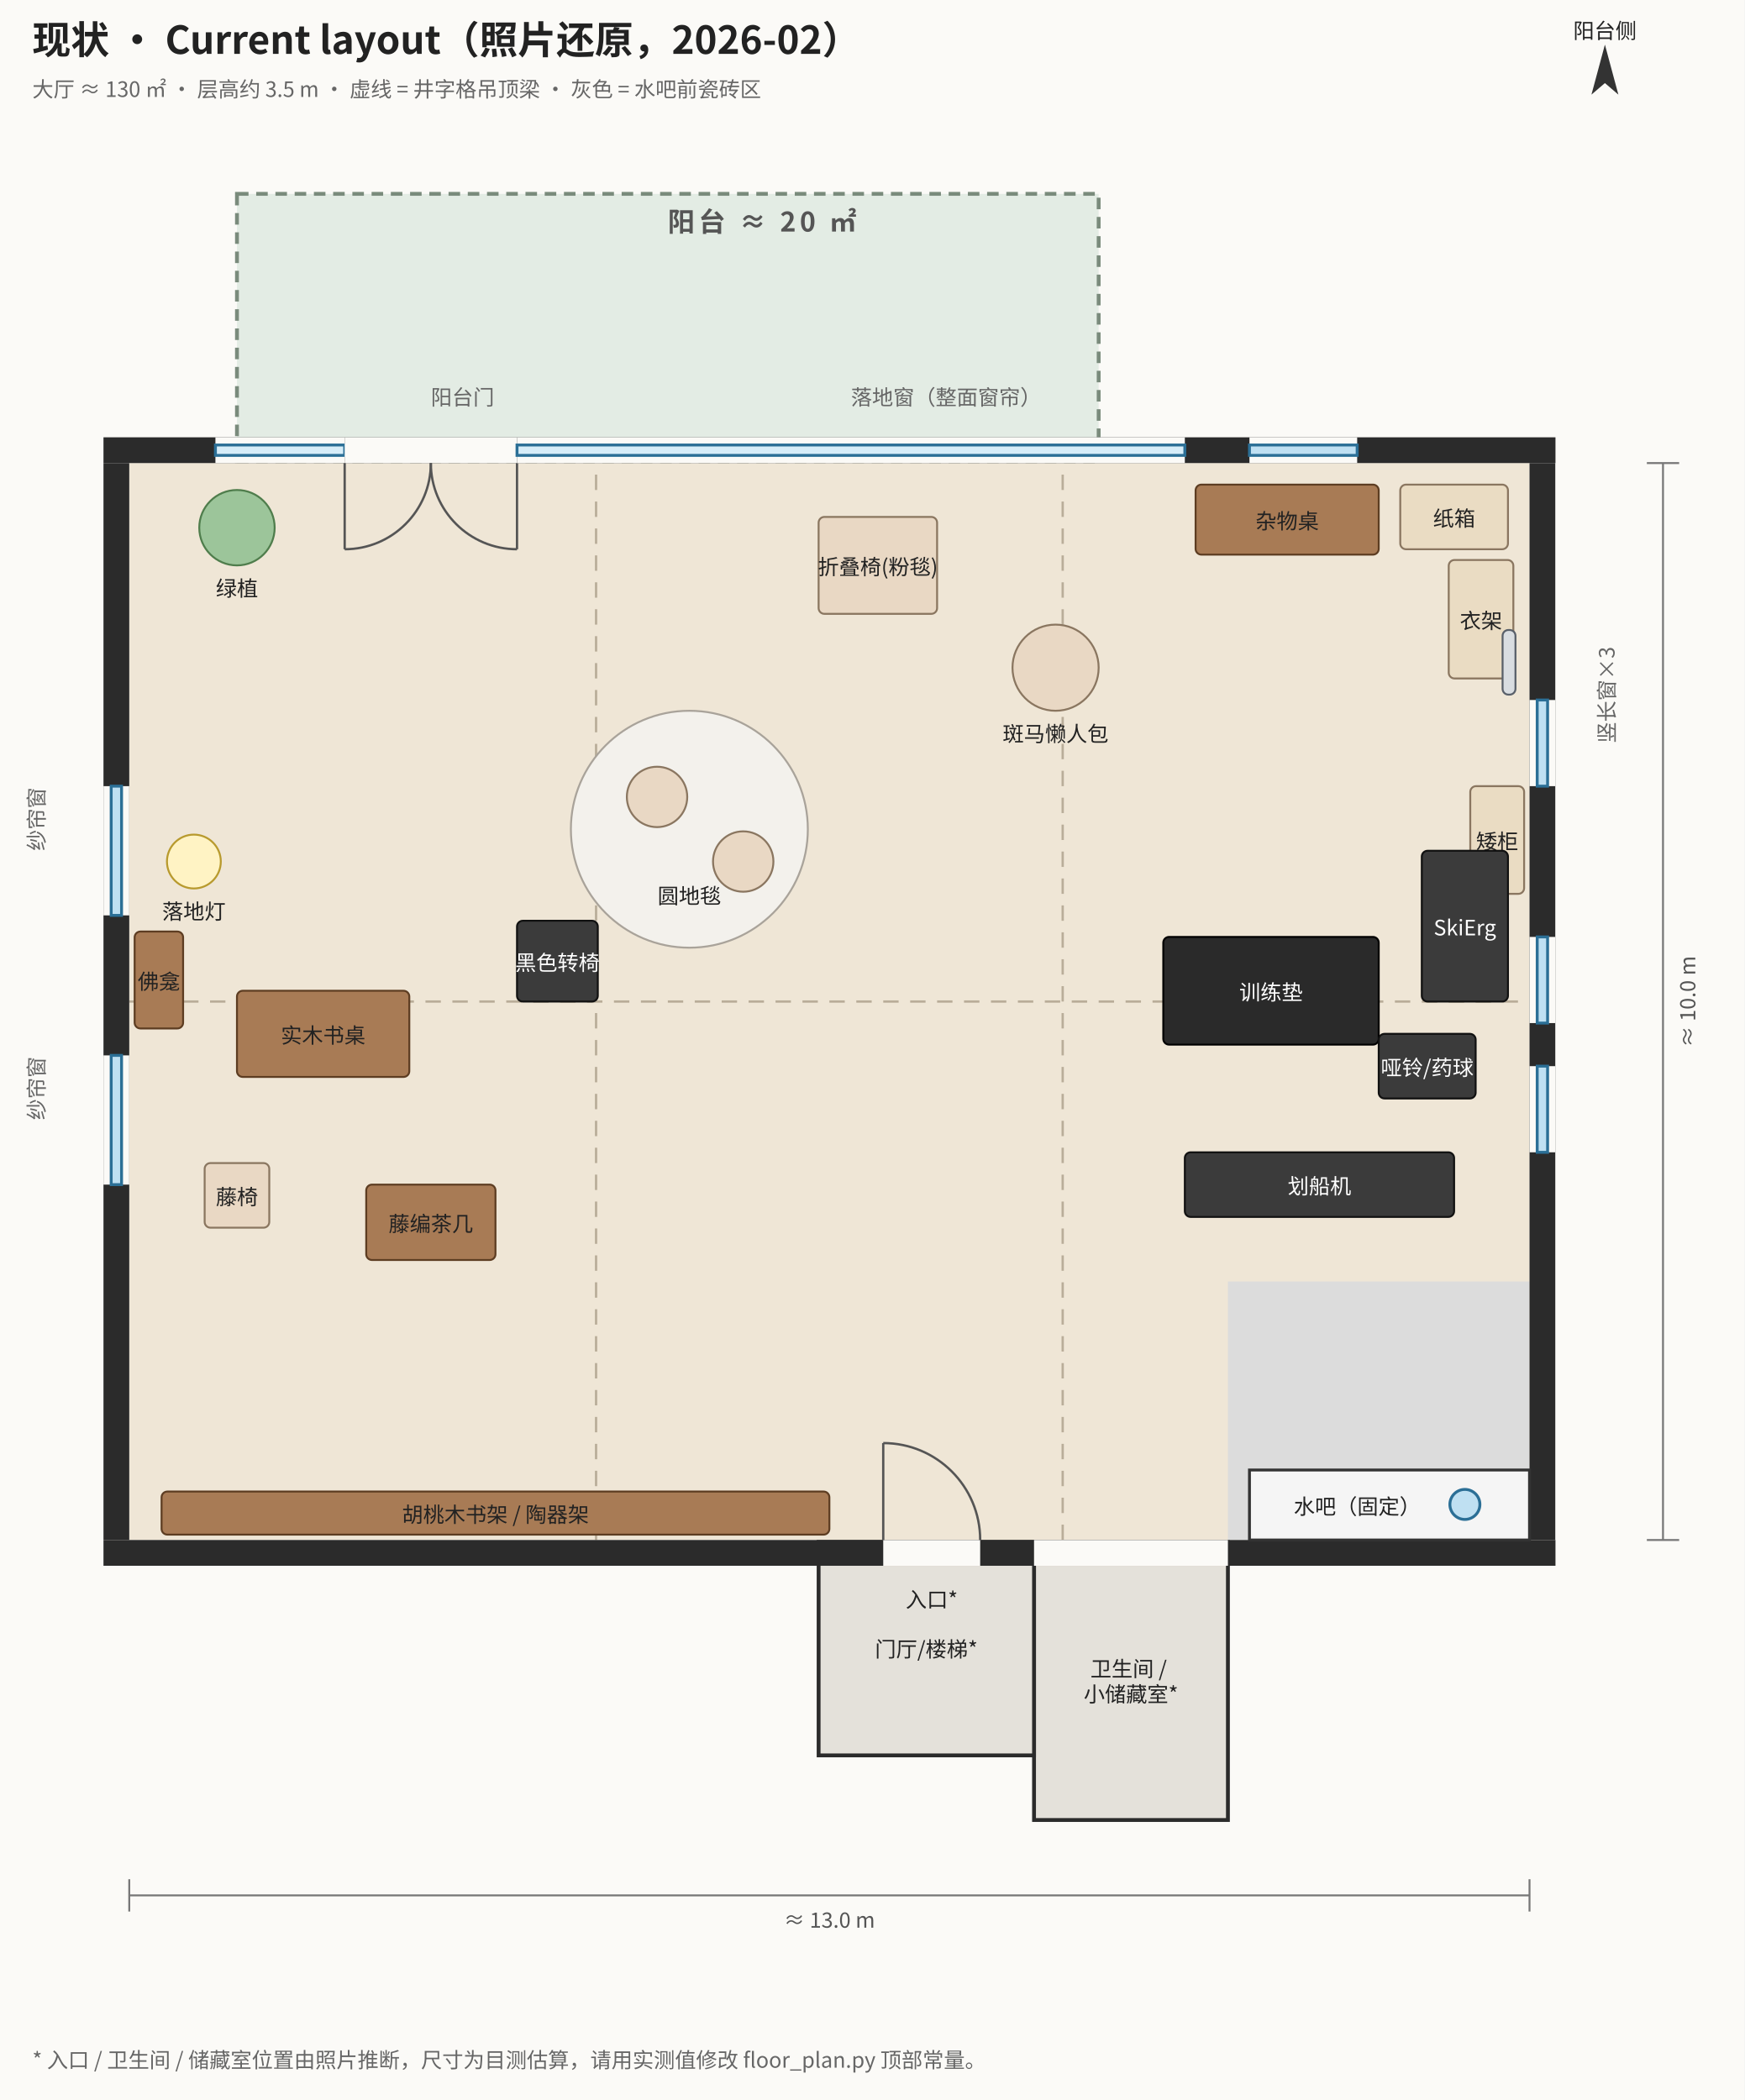
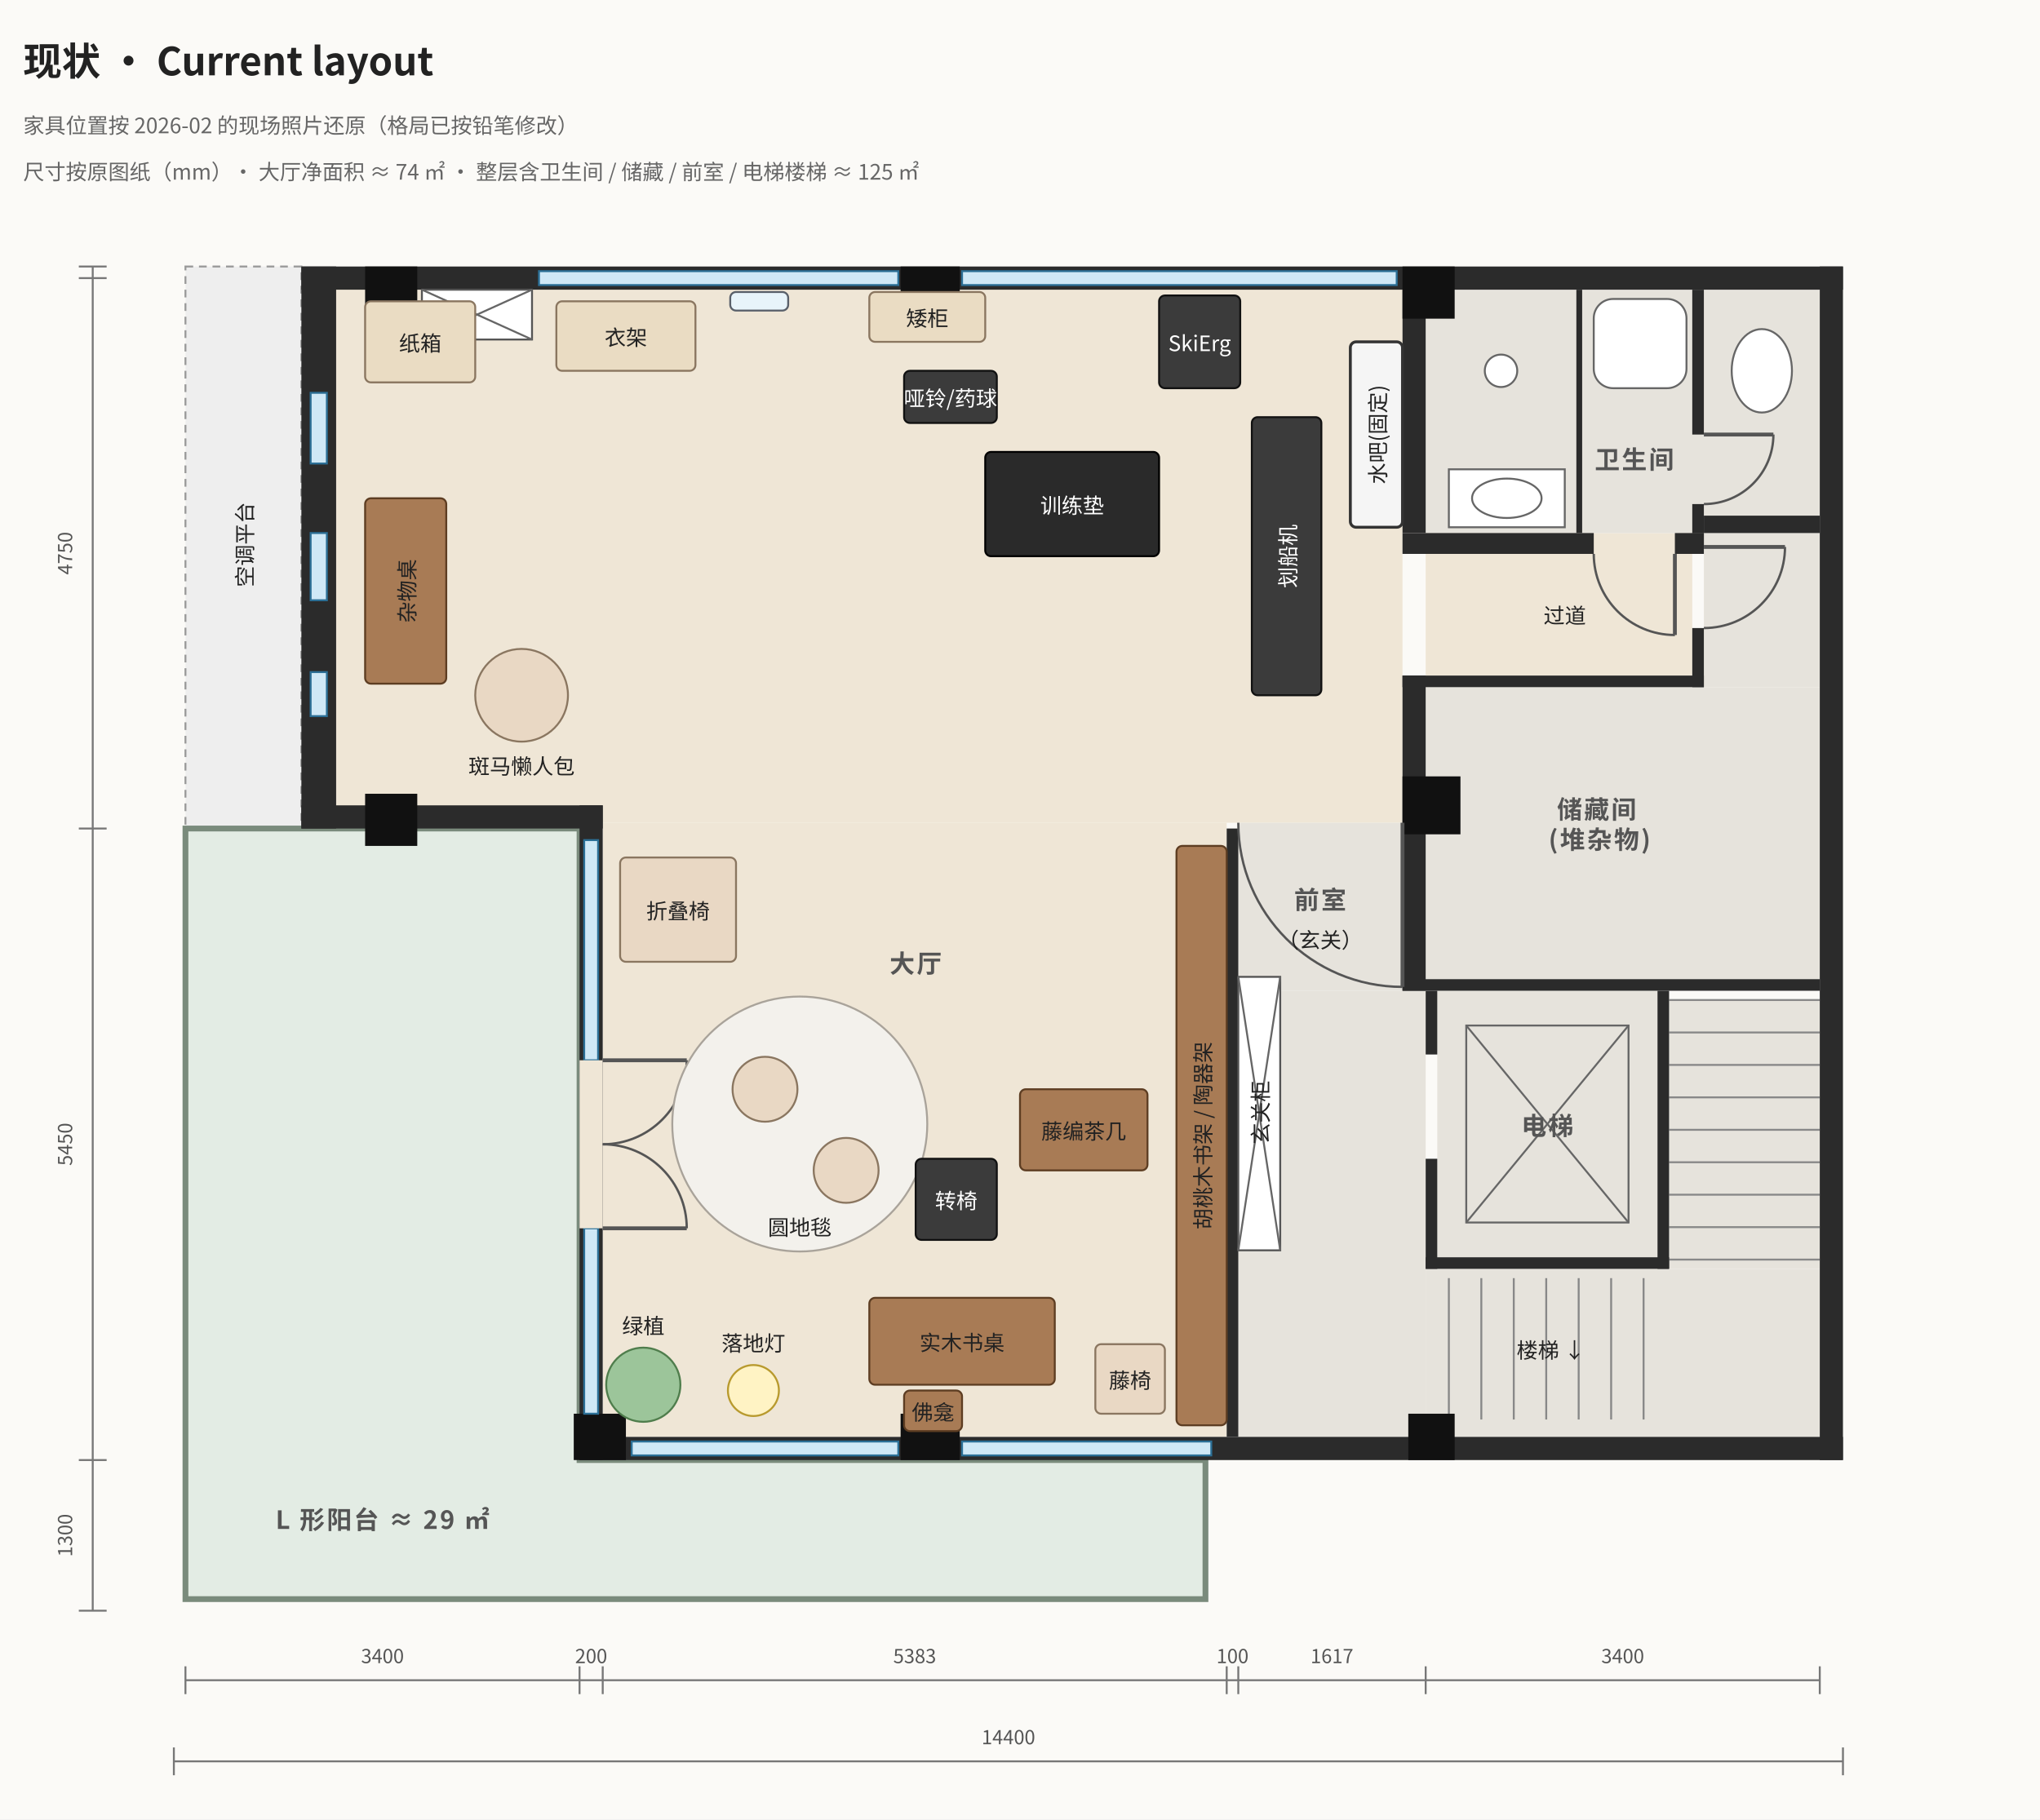
- <svg xmlns="http://www.w3.org/2000/svg" viewBox="0 0 907 1092" width="907" height="1092">
+ <svg xmlns="http://www.w3.org/2000/svg" viewBox="-90 -138 1056 942" width="1056" height="942">
  <style>
  .bg{fill:#fbfaf7}
  .floor{fill:#efe6d6}
+   .annex{fill:#e6e3dc}
+   .balcony{fill:#e3ece4;stroke:#7a8b7c;stroke-width:3}
+   .platform{fill:#eeeeee;stroke:#9a9a9a;stroke-width:1;stroke-dasharray:4 3}
  .wall{fill:#2b2b2b}
-   .annex{fill:#e4e1da;stroke:#2b2b2b;stroke-width:2}
-   .balcony{fill:#e3ece4;stroke:#7a8b7c;stroke-width:2;stroke-dasharray:6 4}
-   .tile{fill:#dcdcdc}
-   .beam{stroke:#b9ad99;stroke-width:1.2;stroke-dasharray:8 6;fill:none}
-   .window{fill:#bfe0f2;stroke:#2b6f96;stroke-width:1.5}
-   .glass{fill:#d7edf8;stroke:#2b6f96;stroke-width:1.5}
+   .column{fill:#111}
+   .window{fill:#cfe8f6;stroke:#2b6f96;stroke-width:1}
  .door{fill:none;stroke:#555;stroke-width:1.2}
+   .door-leaf{stroke:#555;stroke-width:2}
+   .tread{stroke:#888;stroke-width:1}
+   .lift{fill:none;stroke:#666;stroke-width:1}
+   .fixture{fill:#fff;stroke:#666;stroke-width:1}
  .wood{fill:#a87b55;stroke:#5d3d22;stroke-width:1}
  .soft{fill:#e9d8c4;stroke:#8a7660;stroke-width:1}
  .dark{fill:#3b3b3b;stroke:#111;stroke-width:1}
  .leather{fill:#1f1f1f;stroke:#000;stroke-width:1}
  .steel{fill:#c9ced3;stroke:#59606a;stroke-width:1.5}
  .metal{fill:#d9dde1;stroke:#59606a;stroke-width:1}
  .mirror{fill:#e8f4fa;stroke:#59606a;stroke-width:1}
  .ghost{fill:none;stroke:#8a8a8a;stroke-width:1;stroke-dasharray:3 3}
  .box{fill:#eadcc3;stroke:#8a7660;stroke-width:1}
  .mat{fill:#2a2a2a;stroke:#000;stroke-width:1}
  .lamp{fill:#fff3c4;stroke:#b89a2e;stroke-width:1}
  .plant{fill:#9cc59a;stroke:#4f7d4c;stroke-width:1}
  .rug{fill:#f3f1ec;stroke:#a9a39a;stroke-width:1}
  .bar{fill:#f5f5f5;stroke:#333;stroke-width:1.5}
-   .z-gym{fill:#3a3a3a;fill-opacity:.18;stroke:#3a3a3a;stroke-width:1;stroke-dasharray:4 3}
+   .cabinet{fill:#fff;stroke:#555;stroke-width:1}
+   .z-gym{fill:#3a3a3a;fill-opacity:.16;stroke:#3a3a3a;stroke-width:1;stroke-dasharray:4 3}
  .z-rug{fill:#8d96a0;fill-opacity:.16;stroke:#8d96a0;stroke-width:1;stroke-dasharray:4 3}
  .z-plyo{fill:#e07a2f;fill-opacity:.12;stroke:#e07a2f;stroke-width:1.5;stroke-dasharray:6 3}
  .tv{fill:#111;stroke:#000}
  .tv-ghost{fill:none;stroke:#111;stroke-width:1.2;stroke-dasharray:4 3}
  .arrow{fill:none;stroke:#c0392b;stroke-width:1.6}
+   .pencil-add{fill:#e67e22;stroke:#e67e22}
+   .pencil-add-line{fill:none;stroke:#e67e22;stroke-width:2.5}
+   .pencil-del{fill:none;stroke:#d62d20;stroke-width:2;stroke-dasharray:5 3}
+   .pencil-x{stroke:#d62d20;stroke-width:2}
  text{font-family:"PingFang SC","Noto Sans CJK SC","WenQuanYi Zen Hei","Microsoft YaHei",sans-serif;fill:#222}
  .lbl{font-size:11px;text-anchor:middle;dominant-baseline:central}
  .lbl-inv{fill:#fff}
-   .zone-lbl{font-size:12px;font-weight:600;text-anchor:middle;fill:#444}
-   .room-lbl{font-size:14px;font-weight:700;fill:#555;letter-spacing:2px}
+   .room{font-size:13px;font-weight:700;fill:#555;text-anchor:middle;dominant-baseline:central;letter-spacing:1px}
+   .zone-lbl{font-size:12px;font-weight:600;text-anchor:middle;dominant-baseline:central;fill:#444}
+   .pencil-lbl{font-size:11px;font-weight:600;fill:#c0392b;text-anchor:middle;dominant-baseline:central}
  .title{font-size:20px;font-weight:700}
  .note{font-size:11px;fill:#666}
  .dim{stroke:#777;stroke-width:1;fill:none}
-   .dim-txt{font-size:11px;fill:#555;text-anchor:middle}
+   .dim-txt{font-size:10px;fill:#555;text-anchor:middle;dominant-baseline:central}
</style>
-   <rect class="bg" width="100%" height="100%" />
+   <rect class="bg" x="-90" y="-138" width="100%" height="100%" />
  <defs>
    <marker id="arrow" viewBox="0 0 10 10" refX="8" refY="5" markerWidth="7" markerHeight="7" orient="auto-start-reverse">
      <path d="M0,0 L10,5 L0,10 z" fill="#c0392b" />
    </marker>
  </defs>
-   <rect class="balcony" x="123.2" y="100.8" width="448.0" height="140.0" rx="0" />
-   <text class="room-lbl" x="347.2" y="120.4">阳台 ≈ 20 ㎡</text>
-   <rect class="annex" x="537.6" y="800.8" width="100.8" height="145.6" rx="0" />
-   <text class="lbl" x="588.0" y="873.6">
-     <tspan x="588.0" dy="-0.6em">卫生间 /</tspan>
-     <tspan x="588.0" dy="1.2em">小储藏室*</tspan>
+   <rect class="platform" x="6.0" y="0.0" width="60.0" height="291.0" rx="0" />
+   <text class="lbl" x="36.0" y="144.0" transform="rotate(-90 36.0 144.0)">空调平台</text>
+   <polygon class="balcony" points="6.0,291.0 210.0,291.0 210.0,618.0 534.0,618.0 534.0,690.0 6.0,690.0" />
+   <text class="room" x="108.0" y="648.0">L 形阳台 ≈ 29 ㎡</text>
+   <rect class="floor" x="84.0" y="12.0" width="552.0" height="276.0" rx="0" />
+   <rect class="floor" x="222.0" y="288.0" width="323.0" height="318.0" rx="0" />
+   <rect class="floor" x="648.0" y="138.0" width="138.0" height="73.8" rx="0" />
+   <rect class="annex" x="648.0" y="12.0" width="204.0" height="126.0" rx="0" />
+   <rect class="annex" x="654.0" y="375.0" width="114.0" height="138.0" rx="0" />
+   <rect class="annex" x="648.0" y="519.0" width="204.0" height="87.0" rx="0" />
+   <rect class="annex" x="774.0" y="379.8" width="78.0" height="139.2" rx="0" />
+   <rect class="annex" x="648.0" y="217.8" width="204.0" height="151.2" rx="0" />
+   <rect class="annex" x="792.0" y="138.0" width="60.0" height="79.8" rx="0" />
+   <rect class="annex" x="551.0" y="288.0" width="85.0" height="87.0" rx="0" />
+   <rect class="annex" x="551.0" y="375.0" width="97.0" height="231.0" rx="0" />
+   <line class="tread" x1="774.0" y1="379.8" x2="852.0" y2="379.8" />
+   <line class="tread" x1="774.0" y1="396.6" x2="852.0" y2="396.6" />
+   <line class="tread" x1="774.0" y1="413.4" x2="852.0" y2="413.4" />
+   <line class="tread" x1="774.0" y1="430.2" x2="852.0" y2="430.2" />
+   <line class="tread" x1="774.0" y1="447.0" x2="852.0" y2="447.0" />
+   <line class="tread" x1="774.0" y1="463.8" x2="852.0" y2="463.8" />
+   <line class="tread" x1="774.0" y1="480.6" x2="852.0" y2="480.6" />
+   <line class="tread" x1="774.0" y1="497.4" x2="852.0" y2="497.4" />
+   <line class="tread" x1="774.0" y1="514.2" x2="852.0" y2="514.2" />
+   <line class="tread" x1="660.0" y1="523.8" x2="660.0" y2="597.0" />
+   <line class="tread" x1="676.8" y1="523.8" x2="676.8" y2="597.0" />
+   <line class="tread" x1="693.6" y1="523.8" x2="693.6" y2="597.0" />
+   <line class="tread" x1="710.4" y1="523.8" x2="710.4" y2="597.0" />
+   <line class="tread" x1="727.2" y1="523.8" x2="727.2" y2="597.0" />
+   <line class="tread" x1="744.0" y1="523.8" x2="744.0" y2="597.0" />
+   <line class="tread" x1="760.8" y1="523.8" x2="760.8" y2="597.0" />
+   <text class="lbl" x="712.8" y="560.4">楼梯 ↓</text>
+   <rect class="lift" x="669.0" y="393.0" width="84.0" height="102.0" rx="0" />
+   <line class="lift" x1="669.0" y1="393.0" x2="753.0" y2="495.0" />
+   <line class="lift" x1="669.0" y1="495.0" x2="753.0" y2="393.0" />
+   <text class="room" x="711.0" y="444.0">电梯</text>
+   <circle class="fixture" cx="687.0" cy="54.0" r="8.4" />
+   <rect class="fixture" x="660.0" y="105.0" width="60.0" height="30.0" rx="0" />
+   <ellipse class="fixture" cx="690.0" cy="120.0" rx="18.0" ry="10.2" />
+   <rect class="fixture" x="735.0" y="16.8" width="48.0" height="46.2" rx="10" />
+   <ellipse class="fixture" cx="822.0" cy="54.0" rx="15.6" ry="21.6" />
+   <rect class="wall" x="66.0" y="0.0" width="798.0" height="12.0" rx="0" />
+   <rect class="wall" x="66.0" y="0.0" width="18.0" height="291.0" rx="0" />
+   <rect class="wall" x="66.0" y="279.0" width="156.0" height="12.0" rx="0" />
+   <rect class="wall" x="210.0" y="279.0" width="12.0" height="339.0" rx="0" />
+   <rect class="wall" x="210.0" y="606.0" width="654.0" height="12.0" rx="0" />
+   <rect class="wall" x="852.0" y="0.0" width="12.0" height="618.0" rx="0" />
+   <rect class="wall" x="636.0" y="12.0" width="12.0" height="126.0" rx="0" />
+   <rect class="wall" x="636.0" y="138.0" width="99.0" height="10.8" rx="0" />
+   <rect class="wall" x="777.0" y="138.0" width="15.0" height="10.8" rx="0" />
+   <rect class="wall" x="792.0" y="129.0" width="60.0" height="9.0" rx="0" />
+   <rect class="wall" x="726.0" y="12.0" width="3.0" height="126.0" rx="0" />
+   <rect class="wall" x="786.0" y="12.0" width="6.0" height="75.0" rx="0" />
+   <rect class="wall" x="786.0" y="123.0" width="6.0" height="15.0" rx="0" />
+   <rect class="wall" x="786.0" y="138.0" width="6.0" height="7.2" rx="0" />
+   <rect class="wall" x="786.0" y="187.2" width="6.0" height="30.6" rx="0" />
+   <rect class="wall" x="636.0" y="211.8" width="156.0" height="6.0" rx="0" />
+   <rect class="wall" x="636.0" y="211.8" width="12.0" height="163.2" rx="0" />
+   <rect class="wall" x="636.0" y="369.0" width="216.0" height="6.0" rx="0" />
+   <rect class="wall" x="648.0" y="375.0" width="6.0" height="33.0" rx="0" />
+   <rect class="wall" x="648.0" y="462.0" width="6.0" height="57.0" rx="0" />
+   <rect class="wall" x="648.0" y="513.0" width="126.0" height="6.0" rx="0" />
+   <rect class="wall" x="768.0" y="375.0" width="6.0" height="144.0" rx="0" />
+   <rect class="wall" x="545.0" y="291.0" width="6.0" height="315.0" rx="0" />
+   <rect class="column" x="99.0" y="0.0" width="27.0" height="27.0" rx="0" />
+   <rect class="column" x="376.2" y="0.0" width="30.6" height="27.0" rx="0" />
+   <rect class="column" x="636.0" y="0.0" width="27.0" height="27.0" rx="0" />
+   <rect class="column" x="99.0" y="273.0" width="27.0" height="27.0" rx="0" />
+   <rect class="column" x="207.0" y="594.0" width="27.0" height="24.0" rx="0" />
+   <rect class="column" x="376.2" y="594.0" width="30.6" height="24.0" rx="0" />
+   <rect class="column" x="639.0" y="594.0" width="24.0" height="24.0" rx="0" />
+   <rect class="column" x="636.0" y="264.0" width="30.0" height="30.0" rx="0" />
+   <rect class="window" x="189.0" y="2.4" width="186.0" height="7.2" rx="0" />
+   <rect class="window" x="408.0" y="2.4" width="225.0" height="7.2" rx="0" />
+   <rect class="window" x="70.8" y="65.4" width="8.4" height="36.6" rx="0" />
+   <rect class="window" x="70.8" y="138.0" width="8.4" height="34.8" rx="0" />
+   <rect class="window" x="70.8" y="210.0" width="8.4" height="22.8" rx="0" />
+   <rect class="window" x="212.4" y="297.0" width="7.2" height="114.0" rx="0" />
+   <rect class="window" x="212.4" y="498.0" width="7.2" height="96.0" rx="0" />
+   <rect class="window" x="237.0" y="608.4" width="138.0" height="7.2" rx="0" />
+   <rect class="window" x="408.0" y="608.4" width="129.0" height="7.2" rx="0" />
+   <rect class="floor" x="210.0" y="411.0" width="12.0" height="87.0" rx="0" />
+   <line class="door-leaf" x1="222.0" y1="411.0" x2="265.5" y2="411.0" />
+   <path class="door" d="M 265.5 411.0 A 43.5 43.5 0 0 1 222.0 454.5" />
+   <line class="door-leaf" x1="222.0" y1="498.0" x2="265.5" y2="498.0" />
+   <path class="door" d="M 265.5 498.0 A 43.5 43.5 0 0 0 222.0 454.5" />
+   <line class="door-leaf" x1="777.0" y1="148.8" x2="777.0" y2="190.8" />
+   <path class="door" d="M 777.0 190.8 A 42.0 42.0 0 0 1 735.0 148.8" />
+   <line class="door-leaf" x1="792.0" y1="87.0" x2="828.0" y2="87.0" />
+   <path class="door" d="M 828.0 87.0 A 36.0 36.0 0 0 1 792.0 123.0" />
+   <line class="door-leaf" x1="792.0" y1="145.2" x2="834.0" y2="145.2" />
+   <path class="door" d="M 834.0 145.2 A 42.0 42.0 0 0 1 792.0 187.2" />
+   <line class="door-leaf" x1="636.0" y1="288.0" x2="636.0" y2="373.0" />
+   <path class="door" d="M 636.0 373.0 A 85.0 85.0 0 0 1 551.0 288.0" />
+   <rect class="cabinet" x="551.0" y="367.8" width="21.7" height="141.6" rx="0" />
+   <line class="lift" x1="551.0" y1="367.8" x2="572.7" y2="509.4" />
+   <line class="lift" x1="551.0" y1="509.4" x2="572.7" y2="367.8" />
+   <rect class="cabinet" x="128.4" y="12.0" width="57.0" height="25.8" rx="0" />
+   <line class="lift" x1="128.4" y1="12.0" x2="185.4" y2="37.8" />
+   <line class="lift" x1="128.4" y1="37.8" x2="185.4" y2="12.0" />
+   <text class="room" x="756.0" y="99.0">卫生间</text>
+   <text class="lbl" x="720.0" y="180.0">过道</text>
+   <text class="room" x="738.0" y="288.0">
+     <tspan x="738.0" dy="-0.6em">储藏间</tspan>
+     <tspan x="738.0" dy="1.2em">(堆杂物)</tspan>
  </text>
-   <rect class="annex" x="425.6" y="800.8" width="112.0" height="112.0" rx="0" />
-   <text class="lbl" x="481.6" y="856.8">门厅/楼梯*</text>
-   <rect class="floor" x="67.2" y="240.8" width="728.0" height="560.0" rx="0" />
-   <rect class="tile" x="638.4" y="666.4" width="156.8" height="134.4" rx="0" />
-   <line class="beam" x1="309.9" y1="800.8" x2="309.9" y2="240.8" />
-   <line class="beam" x1="552.5" y1="800.8" x2="552.5" y2="240.8" />
-   <line class="beam" x1="67.2" y1="520.8" x2="795.2" y2="520.8" />
-   <rect class="wall" x="53.8" y="800.8" width="754.9" height="13.4" rx="0" />
-   <rect class="wall" x="53.8" y="227.4" width="754.9" height="13.4" rx="0" />
-   <rect class="wall" x="53.8" y="240.8" width="13.4" height="560.0" rx="0" />
-   <rect class="wall" x="795.2" y="240.8" width="13.4" height="560.0" rx="0" />
-   <rect class="bg" x="53.8" y="548.8" width="13.4" height="67.2" rx="0" />
-   <rect class="window" x="57.8" y="548.8" width="5.4" height="67.2" rx="0" />
-   <text class="note" x="23.0" y="582.4" transform="rotate(-90 23.0 582.4)">纱帘窗</text>
-   <rect class="bg" x="53.8" y="408.8" width="13.4" height="67.2" rx="0" />
-   <rect class="window" x="57.8" y="408.8" width="5.4" height="67.2" rx="0" />
-   <text class="note" x="23.0" y="442.4" transform="rotate(-90 23.0 442.4)">纱帘窗</text>
-   <rect class="bg" x="795.2" y="554.4" width="13.4" height="44.8" rx="0" />
-   <rect class="window" x="799.2" y="554.4" width="5.4" height="44.8" rx="0" />
-   <rect class="bg" x="795.2" y="487.2" width="13.4" height="44.8" rx="0" />
-   <rect class="window" x="799.2" y="487.2" width="5.4" height="44.8" rx="0" />
-   <rect class="bg" x="795.2" y="364.0" width="13.4" height="44.8" rx="0" />
-   <rect class="window" x="799.2" y="364.0" width="5.4" height="44.8" rx="0" />
-   <text class="note" x="839.4" y="386.4" transform="rotate(-90 839.4 386.4)">竖长窗×3</text>
-   <rect class="bg" x="112.0" y="227.4" width="67.2" height="13.4" rx="0" />
-   <rect class="glass" x="112.0" y="231.4" width="67.2" height="5.4" rx="0" />
-   <rect class="bg" x="179.2" y="227.4" width="89.6" height="13.4" rx="0" />
-   <line class="door" x1="179.2" y1="240.8" x2="179.2" y2="285.6" />
-   <path class="door" d="M 179.2 285.6 A 44.8 44.8 0 0 0 224.0 240.8" />
-   <line class="door" x1="268.8" y1="240.8" x2="268.8" y2="285.6" />
-   <path class="door" d="M 268.8 285.6 A 44.8 44.8 0 0 1 224.0 240.8" />
-   <text class="note" x="224.0" y="210.6">阳台门</text>
-   <rect class="bg" x="268.8" y="227.4" width="347.2" height="13.4" rx="0" />
-   <rect class="glass" x="268.8" y="231.4" width="347.2" height="5.4" rx="0" />
-   <text class="note" x="442.4" y="210.6">落地窗（整面窗帘）</text>
-   <rect class="bg" x="649.6" y="227.4" width="56.0" height="13.4" rx="0" />
-   <rect class="window" x="649.6" y="231.4" width="56.0" height="5.4" rx="0" />
-   <rect class="bg" x="459.2" y="800.8" width="50.4" height="13.4" rx="0" />
-   <line class="door" x1="459.2" y1="800.8" x2="459.2" y2="750.4" />
-   <path class="door" d="M 459.2 750.4 A 50.4 50.4 0 0 1 509.6 800.8" />
-   <text class="lbl" x="484.4" y="831.0">入口*</text>
-   <rect class="bg" x="537.6" y="800.8" width="100.8" height="13.4" rx="0" />
-   <rect class="bar" x="649.6" y="764.4" width="145.6" height="36.4" rx="0" />
-   <text class="lbl" x="705.6" y="782.6">水吧（固定）</text>
-   <circle class="window" cx="761.6" cy="782.3" r="7.8" />
-   <rect class="wood" x="84.0" y="775.6" width="347.2" height="22.4" rx="3" />
-   <text class="lbl" x="257.6" y="786.8">胡桃木书架 / 陶器架</text>
-   <rect class="wood" x="70.0" y="484.4" width="25.2" height="50.4" rx="3" />
-   <text class="lbl" x="82.6" y="509.6">佛龛</text>
-   <rect class="wood" x="123.2" y="515.2" width="89.6" height="44.8" rx="3" />
-   <text class="lbl" x="168.0" y="537.6">实木书桌</text>
-   <rect class="soft" x="106.4" y="604.8" width="33.6" height="33.6" rx="3" />
-   <text class="lbl" x="123.2" y="621.6">藤椅</text>
-   <rect class="wood" x="190.4" y="616.0" width="67.2" height="39.2" rx="3" />
-   <text class="lbl" x="224.0" y="635.6">藤编茶几</text>
-   <circle class="lamp" cx="100.8" cy="448.0" r="14.0" />
-   <text class="lbl" x="100.8" y="473.2">落地灯</text>
-   <circle class="plant" cx="123.2" cy="274.4" r="19.6" />
-   <text class="lbl" x="123.2" y="305.2">绿植</text>
-   <circle class="rug" cx="358.4" cy="431.2" r="61.6" />
-   <text class="lbl" x="358.4" y="465.1">圆地毯</text>
-   <circle class="soft" cx="341.6" cy="414.4" r="15.7" />
-   <circle class="soft" cx="386.4" cy="448.0" r="15.7" />
-   <rect class="dark" x="268.8" y="478.8" width="42.0" height="42.0" rx="3" />
-   <text class="lbl lbl-inv" x="289.8" y="499.8">黑色转椅</text>
-   <rect class="soft" x="425.6" y="268.8" width="61.6" height="50.4" rx="3" />
-   <text class="lbl" x="456.4" y="294.0">折叠椅(粉毯)</text>
-   <circle class="soft" cx="548.8" cy="347.2" r="22.4" />
-   <text class="lbl" x="548.8" y="380.8">斑马懒人包</text>
-   <rect class="wood" x="621.6" y="252.0" width="95.2" height="36.4" rx="3" />
-   <text class="lbl" x="669.2" y="270.2">杂物桌</text>
-   <rect class="box" x="728.0" y="252.0" width="56.0" height="33.6" rx="3" />
-   <text class="lbl" x="756.0" y="268.8">纸箱</text>
-   <rect class="box" x="753.2" y="291.2" width="33.6" height="61.6" rx="3" />
-   <text class="lbl" x="770.0" y="322.0">衣架</text>
-   <rect class="metal" x="781.2" y="327.6" width="6.7" height="33.6" rx="3" />
-   <rect class="box" x="764.4" y="408.8" width="28.0" height="56.0" rx="3" />
-   <text class="lbl" x="778.4" y="436.8">矮柜</text>
-   <rect class="dark" x="739.2" y="442.4" width="44.8" height="78.4" rx="3" />
-   <text class="lbl lbl-inv" x="761.6" y="481.6">SkiErg</text>
-   <rect class="dark" x="616.0" y="599.2" width="140.0" height="33.6" rx="3" />
-   <text class="lbl lbl-inv" x="686.0" y="616.0">划船机</text>
-   <rect class="mat" x="604.8" y="487.2" width="112.0" height="56.0" rx="3" />
-   <text class="lbl lbl-inv" x="660.8" y="515.2">训练垫</text>
-   <rect class="dark" x="716.8" y="537.6" width="50.4" height="33.6" rx="3" />
-   <text class="lbl lbl-inv" x="742.0" y="554.4">哑铃/药球</text>
-   <line class="dim" x1="67.2" y1="985.6" x2="795.2" y2="985.6" />
-   <line class="dim" x1="67.2" y1="994.0" x2="67.2" y2="977.2" />
-   <line class="dim" x1="795.2" y1="994.0" x2="795.2" y2="977.2" />
-   <text class="dim-txt" x="431.2" y="1002.4">≈ 13.0 m</text>
-   <line class="dim" x1="864.6" y1="800.8" x2="864.6" y2="240.8" />
-   <line class="dim" x1="856.2" y1="800.8" x2="873.0" y2="800.8" />
-   <line class="dim" x1="856.2" y1="240.8" x2="873.0" y2="240.8" />
-   <text class="dim-txt" x="881.4" y="520.8" transform="rotate(-90 881.4 520.8)">≈ 10.0 m</text>
-   <text class="title" x="16.8" y="28.0">现状 · Current layout（照片还原，2026-02）</text>
-   <text class="note" x="16.8" y="50.4">大厅 ≈ 130 ㎡ · 层高约 3.5 m · 虚线 = 井字格吊顶梁 · 灰色 = 水吧前瓷砖区</text>
-   <g transform="translate(834.4,39.2)">
-     <path d="M0,-16 L7,10 L0,4 L-7,10 Z" fill="#333" />
-     <text class="lbl" x="0" y="-24">阳台侧</text>
-   </g>
-   <text class="note" x="16.8" y="1075.2">* 入口 / 卫生间 / 储藏室位置由照片推断，尺寸为目测估算，请用实测值修改 floor_plan.py 顶部常量。</text>
+   <text class="room" x="593.4" y="327.0">前室</text>
+   <text class="lbl" x="593.4" y="348.0">（玄关）</text>
+   <text class="lbl" x="561.8" y="438.0" transform="rotate(-90 561.8 438.0)">玄关柜</text>
+   <text class="room" x="384.0" y="360.0">大厅</text>
+   <rect class="bar" x="609.0" y="39.0" width="27.0" height="96.0" rx="3" />
+   <text class="lbl" x="622.5" y="87.0" transform="rotate(-90 622.5 87.0)">水吧(固定)</text>
+   <rect class="box" x="99.0" y="18.0" width="57.0" height="42.0" rx="3" />
+   <text class="lbl" x="127.5" y="39.0">纸箱</text>
+   <rect class="wood" x="99.0" y="120.0" width="42.0" height="96.0" rx="3" />
+   <text class="lbl" x="120.0" y="168.0" transform="rotate(-90 120.0 168.0)">杂物桌</text>
+   <rect class="box" x="198.0" y="18.0" width="72.0" height="36.0" rx="3" />
+   <text class="lbl" x="234.0" y="36.0">衣架</text>
+   <rect class="mirror" x="288.0" y="13.2" width="30.0" height="9.6" rx="3" />
+   <rect class="box" x="360.0" y="13.2" width="60.0" height="25.8" rx="3" />
+   <text class="lbl" x="390.0" y="26.1">矮柜</text>
+   <rect class="dark" x="510.0" y="15.0" width="42.0" height="48.0" rx="3" />
+   <text class="lbl lbl-inv" x="531.0" y="39.0">SkiErg</text>
+   <rect class="dark" x="378.0" y="54.0" width="48.0" height="27.0" rx="3" />
+   <text class="lbl lbl-inv" x="402.0" y="67.5">哑铃/药球</text>
+   <rect class="mat" x="420.0" y="96.0" width="90.0" height="54.0" rx="3" />
+   <text class="lbl lbl-inv" x="465.0" y="123.0">训练垫</text>
+   <rect class="dark" x="558.0" y="78.0" width="36.0" height="144.0" rx="3" />
+   <text class="lbl lbl-inv" x="576.0" y="150.0" transform="rotate(-90 576.0 150.0)">划船机</text>
+   <circle class="soft" cx="180.0" cy="222.0" r="24.0" />
+   <text class="lbl" x="180.0" y="258.0">斑马懒人包</text>
+   <rect class="soft" x="231.0" y="306.0" width="60.0" height="54.0" rx="3" />
+   <text class="lbl" x="261.0" y="333.0">折叠椅</text>
+   <circle class="rug" cx="324.0" cy="444.0" r="66.0" />
+   <text class="lbl" x="324.0" y="496.8">圆地毯</text>
+   <circle class="soft" cx="306.0" cy="426.0" r="16.8" />
+   <circle class="soft" cx="348.0" cy="468.0" r="16.8" />
+   <rect class="dark" x="384.0" y="462.0" width="42.0" height="42.0" rx="3" />
+   <text class="lbl lbl-inv" x="405.0" y="483.0">转椅</text>
+   <rect class="wood" x="438.0" y="426.0" width="66.0" height="42.0" rx="3" />
+   <text class="lbl" x="471.0" y="447.0">藤编茶几</text>
+   <rect class="wood" x="519.0" y="300.0" width="26.0" height="300.0" rx="3" />
+   <text class="lbl" x="532.0" y="450.0" transform="rotate(-90 532.0 450.0)">胡桃木书架 / 陶器架</text>
+   <rect class="wood" x="360.0" y="534.0" width="96.0" height="45.0" rx="3" />
+   <text class="lbl" x="408.0" y="556.5">实木书桌</text>
+   <rect class="wood" x="378.0" y="582.0" width="30.0" height="21.0" rx="3" />
+   <text class="lbl" x="393.0" y="592.5">佛龛</text>
+   <rect class="soft" x="477.0" y="558.0" width="36.0" height="36.0" rx="3" />
+   <text class="lbl" x="495.0" y="576.0">藤椅</text>
+   <circle class="lamp" cx="300.0" cy="582.0" r="13.2" />
+   <text class="lbl" x="300.0" y="556.8">落地灯</text>
+   <circle class="plant" cx="243.0" cy="579.0" r="19.2" />
+   <text class="lbl" x="243.0" y="547.8">绿植</text>
+   <text class="dim-txt" x="108.0" y="718.8">3400</text>
+   <text class="dim-txt" x="216.0" y="718.8">200</text>
+   <text class="dim-txt" x="383.5" y="718.8">5383</text>
+   <text class="dim-txt" x="548.0" y="718.8">100</text>
+   <text class="dim-txt" x="599.5" y="718.8">1617</text>
+   <text class="dim-txt" x="750.0" y="718.8">3400</text>
+   <line class="dim" x1="6.0" y1="732.0" x2="852.0" y2="732.0" />
+   <line class="dim" x1="6.0" y1="724.8" x2="6.0" y2="739.2" />
+   <line class="dim" x1="210.0" y1="724.8" x2="210.0" y2="739.2" />
+   <line class="dim" x1="222.0" y1="724.8" x2="222.0" y2="739.2" />
+   <line class="dim" x1="545.0" y1="724.8" x2="545.0" y2="739.2" />
+   <line class="dim" x1="551.0" y1="724.8" x2="551.0" y2="739.2" />
+   <line class="dim" x1="648.0" y1="724.8" x2="648.0" y2="739.2" />
+   <line class="dim" x1="852.0" y1="724.8" x2="852.0" y2="739.2" />
+   <line class="dim" x1="0.0" y1="774.0" x2="864.0" y2="774.0" />
+   <line class="dim" x1="0.0" y1="766.8" x2="0.0" y2="781.2" />
+   <line class="dim" x1="864.0" y1="766.8" x2="864.0" y2="781.2" />
+   <text class="dim-txt" x="432.0" y="760.8">14400</text>
+   <line class="dim" x1="-42.0" y1="0.0" x2="-42.0" y2="696.0" />
+   <line class="dim" x1="-49.2" y1="0.0" x2="-34.8" y2="0.0" />
+   <line class="dim" x1="-49.2" y1="6.0" x2="-34.8" y2="6.0" />
+   <line class="dim" x1="-49.2" y1="291.0" x2="-34.8" y2="291.0" />
+   <line class="dim" x1="-49.2" y1="618.0" x2="-34.8" y2="618.0" />
+   <line class="dim" x1="-49.2" y1="696.0" x2="-34.8" y2="696.0" />
+   <text class="dim-txt" x="-57.0" y="148.5" transform="rotate(-90 -57.0 148.5)">4750</text>
+   <text class="dim-txt" x="-57.0" y="454.5" transform="rotate(-90 -57.0 454.5)">5450</text>
+   <text class="dim-txt" x="-57.0" y="657.0" transform="rotate(-90 -57.0 657.0)">1300</text>
+   <text class="title" x="-78.0" y="-99.0">现状 · Current layout</text>
+   <text class="note" x="-78.0" y="-69.0">家具位置按 2026-02 的现场照片还原（格局已按铅笔修改）</text>
+   <text class="note" x="-78.0" y="-45.0">尺寸按原图纸（mm）· 大厅净面积 ≈ 74 ㎡ · 整层含卫生间 / 储藏 / 前室 / 电梯楼梯 ≈ 125 ㎡</text>
</svg>
